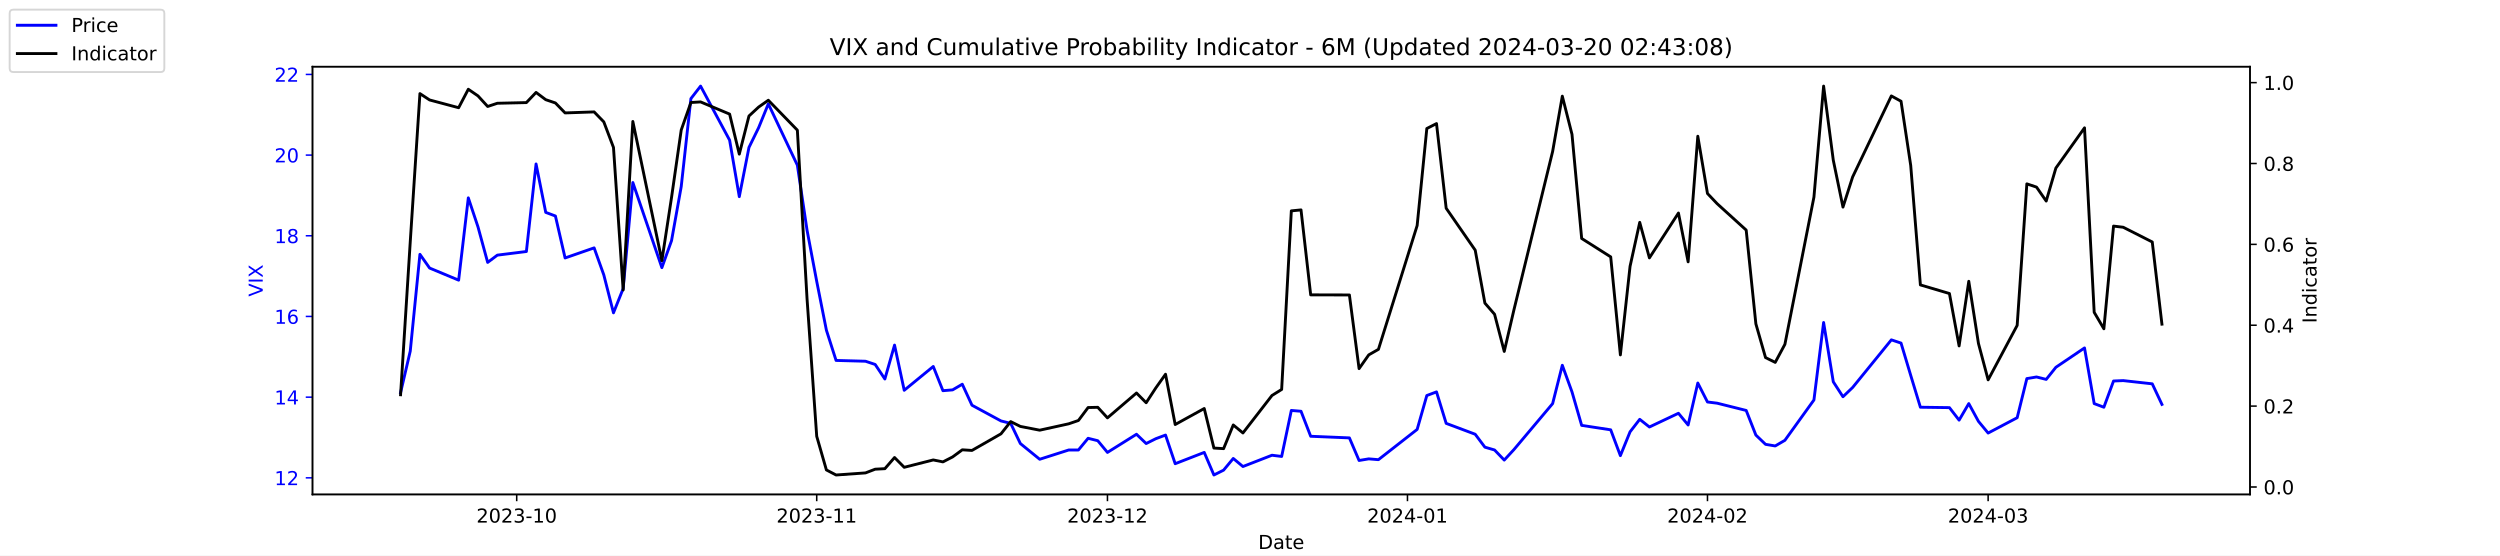
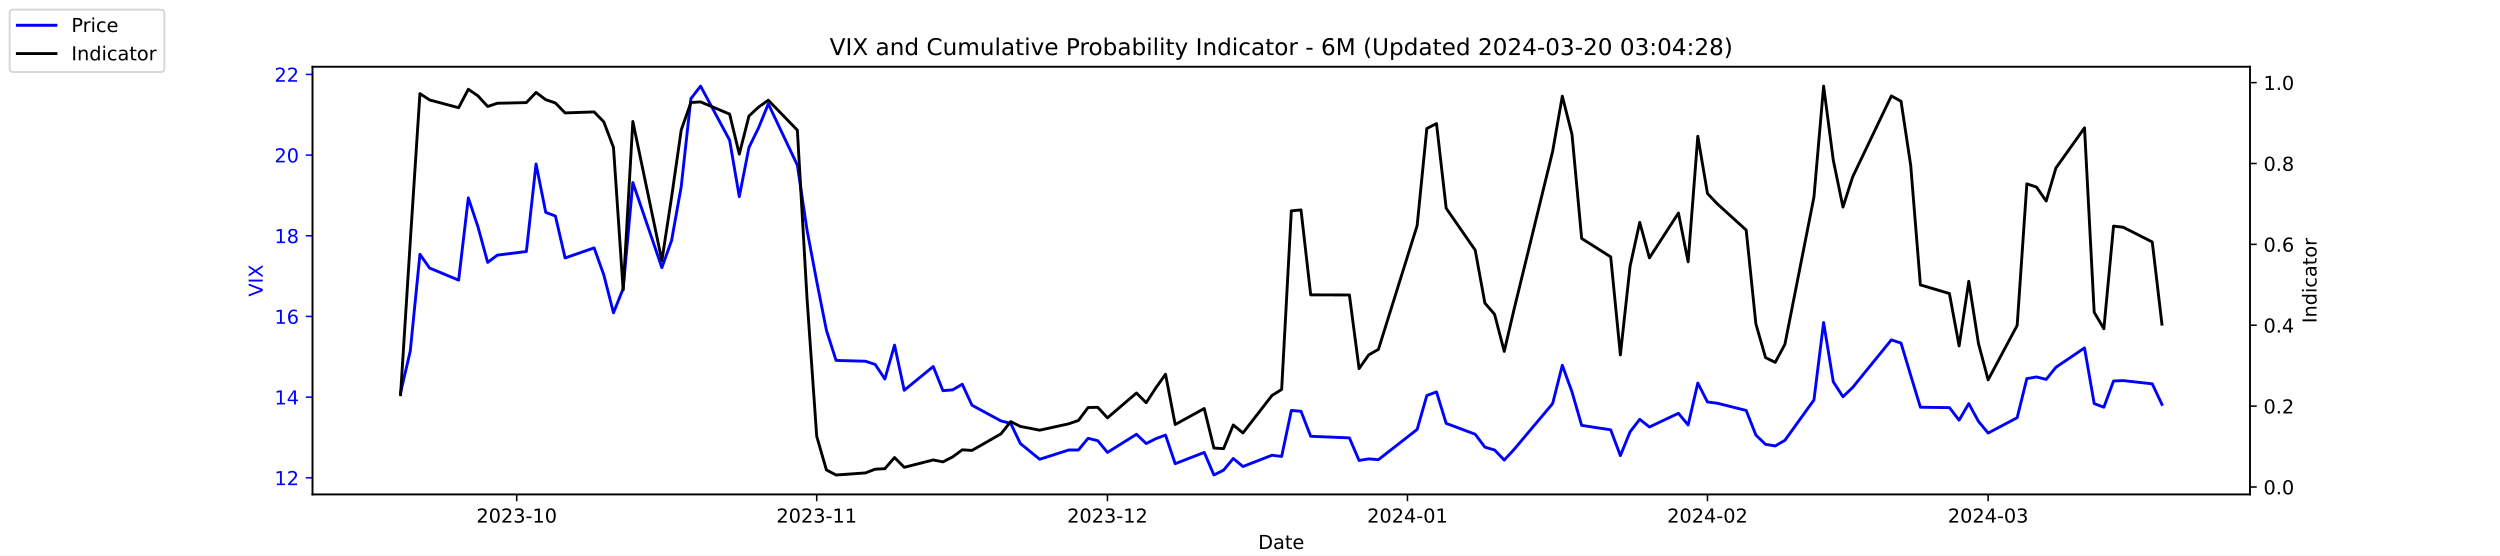
<svg xmlns="http://www.w3.org/2000/svg" xmlns:xlink="http://www.w3.org/1999/xlink" width="1296pt" height="288pt" viewBox="0 0 1296 288" version="1.1">
  <defs>
    <style type="text/css">*{stroke-linejoin: round; stroke-linecap: butt}</style>
  </defs>
  <g id="figure_1">
    <g id="patch_1">
      <path d="M 0 288  L 1296 288  L 1296 0  L 0 0  z " style="fill: #ffffff" />
    </g>
    <g id="axes_1">
      <g id="patch_2">
        <path d="M 162 256.32  L 1166.4 256.32  L 1166.4 34.56  L 162 34.56  z " style="fill: #ffffff" />
      </g>
      <g id="matplotlib.axis_1">
        <g id="xtick_1">
          <g id="line2d_1">
            <defs>
-               <path id="m3f3c9a86a4" d="M 0 0  L 0 3.5  " style="stroke: #000000; stroke-width: 0.8" />
+               <path id="ma39722da4a" d="M 0 0  L 0 3.5  " style="stroke: #000000; stroke-width: 0.8" />
            </defs>
            <g>
-               <use xlink:href="#m3f3c9a86a4" x="267.858" y="256.32" style="stroke: #000000; stroke-width: 0.8" />
+               <use xlink:href="#ma39722da4a" x="267.858" y="256.32" style="stroke: #000000; stroke-width: 0.8" />
            </g>
          </g>
          <g id="text_1">
            <g transform="translate(246.9669 270.9184) scale(0.1 -0.1)">
              <defs>
                <path id="DejaVuSans-32" d="M 1228 531  L 3431 531  L 3431 0  L 469 0  L 469 531  Q 828 903 1448 1529  Q 2069 2156 2228 2338  Q 2531 2678 2651 2914  Q 2772 3150 2772 3378  Q 2772 3750 2511 3984  Q 2250 4219 1831 4219  Q 1534 4219 1204 4116  Q 875 4013 500 3803  L 500 4441  Q 881 4594 1212 4672  Q 1544 4750 1819 4750  Q 2544 4750 2975 4387  Q 3406 4025 3406 3419  Q 3406 3131 3298 2873  Q 3191 2616 2906 2266  Q 2828 2175 2409 1742  Q 1991 1309 1228 531  z " transform="scale(0.015625)" />
                <path id="DejaVuSans-30" d="M 2034 4250  Q 1547 4250 1301 3770  Q 1056 3291 1056 2328  Q 1056 1369 1301 889  Q 1547 409 2034 409  Q 2525 409 2770 889  Q 3016 1369 3016 2328  Q 3016 3291 2770 3770  Q 2525 4250 2034 4250  z M 2034 4750  Q 2819 4750 3233 4129  Q 3647 3509 3647 2328  Q 3647 1150 3233 529  Q 2819 -91 2034 -91  Q 1250 -91 836 529  Q 422 1150 422 2328  Q 422 3509 836 4129  Q 1250 4750 2034 4750  z " transform="scale(0.015625)" />
                <path id="DejaVuSans-33" d="M 2597 2516  Q 3050 2419 3304 2112  Q 3559 1806 3559 1356  Q 3559 666 3084 287  Q 2609 -91 1734 -91  Q 1441 -91 1130 -33  Q 819 25 488 141  L 488 750  Q 750 597 1062 519  Q 1375 441 1716 441  Q 2309 441 2620 675  Q 2931 909 2931 1356  Q 2931 1769 2642 2001  Q 2353 2234 1838 2234  L 1294 2234  L 1294 2753  L 1863 2753  Q 2328 2753 2575 2939  Q 2822 3125 2822 3475  Q 2822 3834 2567 4026  Q 2313 4219 1838 4219  Q 1578 4219 1281 4162  Q 984 4106 628 3988  L 628 4550  Q 988 4650 1302 4700  Q 1616 4750 1894 4750  Q 2613 4750 3031 4423  Q 3450 4097 3450 3541  Q 3450 3153 3228 2886  Q 3006 2619 2597 2516  z " transform="scale(0.015625)" />
                <path id="DejaVuSans-2d" d="M 313 2009  L 1997 2009  L 1997 1497  L 313 1497  L 313 2009  z " transform="scale(0.015625)" />
                <path id="DejaVuSans-31" d="M 794 531  L 1825 531  L 1825 4091  L 703 3866  L 703 4441  L 1819 4666  L 2450 4666  L 2450 531  L 3481 531  L 3481 0  L 794 0  L 794 531  z " transform="scale(0.015625)" />
              </defs>
              <use xlink:href="#DejaVuSans-32" />
              <use xlink:href="#DejaVuSans-30" x="63.623" />
              <use xlink:href="#DejaVuSans-32" x="127.246" />
              <use xlink:href="#DejaVuSans-33" x="190.869" />
              <use xlink:href="#DejaVuSans-2d" x="254.492" />
              <use xlink:href="#DejaVuSans-31" x="290.576" />
              <use xlink:href="#DejaVuSans-30" x="354.199" />
            </g>
          </g>
        </g>
        <g id="xtick_2">
          <g id="line2d_2">
            <g>
-               <use xlink:href="#m3f3c9a86a4" x="423.385" y="256.32" style="stroke: #000000; stroke-width: 0.8" />
+               <use xlink:href="#ma39722da4a" x="423.385" y="256.32" style="stroke: #000000; stroke-width: 0.8" />
            </g>
          </g>
          <g id="text_2">
            <g transform="translate(402.4934 270.9184) scale(0.1 -0.1)">
              <use xlink:href="#DejaVuSans-32" />
              <use xlink:href="#DejaVuSans-30" x="63.623" />
              <use xlink:href="#DejaVuSans-32" x="127.246" />
              <use xlink:href="#DejaVuSans-33" x="190.869" />
              <use xlink:href="#DejaVuSans-2d" x="254.492" />
              <use xlink:href="#DejaVuSans-31" x="290.576" />
              <use xlink:href="#DejaVuSans-31" x="354.199" />
            </g>
          </g>
        </g>
        <g id="xtick_3">
          <g id="line2d_3">
            <g>
-               <use xlink:href="#m3f3c9a86a4" x="574.103" y="256.32" style="stroke: #000000; stroke-width: 0.8" />
+               <use xlink:href="#ma39722da4a" x="574.103" y="256.32" style="stroke: #000000; stroke-width: 0.8" />
            </g>
          </g>
          <g id="text_3">
            <g transform="translate(553.2119 270.9184) scale(0.1 -0.1)">
              <use xlink:href="#DejaVuSans-32" />
              <use xlink:href="#DejaVuSans-30" x="63.623" />
              <use xlink:href="#DejaVuSans-32" x="127.246" />
              <use xlink:href="#DejaVuSans-33" x="190.869" />
              <use xlink:href="#DejaVuSans-2d" x="254.492" />
              <use xlink:href="#DejaVuSans-31" x="290.576" />
              <use xlink:href="#DejaVuSans-32" x="354.199" />
            </g>
          </g>
        </g>
        <g id="xtick_4">
          <g id="line2d_4">
            <g>
-               <use xlink:href="#m3f3c9a86a4" x="729.63" y="256.32" style="stroke: #000000; stroke-width: 0.8" />
+               <use xlink:href="#ma39722da4a" x="729.63" y="256.32" style="stroke: #000000; stroke-width: 0.8" />
            </g>
          </g>
          <g id="text_4">
            <g transform="translate(708.7384 270.9184) scale(0.1 -0.1)">
              <defs>
                <path id="DejaVuSans-34" d="M 2419 4116  L 825 1625  L 2419 1625  L 2419 4116  z M 2253 4666  L 3047 4666  L 3047 1625  L 3713 1625  L 3713 1100  L 3047 1100  L 3047 0  L 2419 0  L 2419 1100  L 313 1100  L 313 1709  L 2253 4666  z " transform="scale(0.015625)" />
              </defs>
              <use xlink:href="#DejaVuSans-32" />
              <use xlink:href="#DejaVuSans-30" x="63.623" />
              <use xlink:href="#DejaVuSans-32" x="127.246" />
              <use xlink:href="#DejaVuSans-34" x="190.869" />
              <use xlink:href="#DejaVuSans-2d" x="254.492" />
              <use xlink:href="#DejaVuSans-30" x="290.576" />
              <use xlink:href="#DejaVuSans-31" x="354.199" />
            </g>
          </g>
        </g>
        <g id="xtick_5">
          <g id="line2d_5">
            <g>
-               <use xlink:href="#m3f3c9a86a4" x="885.156" y="256.32" style="stroke: #000000; stroke-width: 0.8" />
+               <use xlink:href="#ma39722da4a" x="885.156" y="256.32" style="stroke: #000000; stroke-width: 0.8" />
            </g>
          </g>
          <g id="text_5">
            <g transform="translate(864.2649 270.9184) scale(0.1 -0.1)">
              <use xlink:href="#DejaVuSans-32" />
              <use xlink:href="#DejaVuSans-30" x="63.623" />
              <use xlink:href="#DejaVuSans-32" x="127.246" />
              <use xlink:href="#DejaVuSans-34" x="190.869" />
              <use xlink:href="#DejaVuSans-2d" x="254.492" />
              <use xlink:href="#DejaVuSans-30" x="290.576" />
              <use xlink:href="#DejaVuSans-32" x="354.199" />
            </g>
          </g>
        </g>
        <g id="xtick_6">
          <g id="line2d_6">
            <g>
-               <use xlink:href="#m3f3c9a86a4" x="1030.649" y="256.32" style="stroke: #000000; stroke-width: 0.8" />
+               <use xlink:href="#ma39722da4a" x="1030.649" y="256.32" style="stroke: #000000; stroke-width: 0.8" />
            </g>
          </g>
          <g id="text_6">
            <g transform="translate(1009.757 270.9184) scale(0.1 -0.1)">
              <use xlink:href="#DejaVuSans-32" />
              <use xlink:href="#DejaVuSans-30" x="63.623" />
              <use xlink:href="#DejaVuSans-32" x="127.246" />
              <use xlink:href="#DejaVuSans-34" x="190.869" />
              <use xlink:href="#DejaVuSans-2d" x="254.492" />
              <use xlink:href="#DejaVuSans-30" x="290.576" />
              <use xlink:href="#DejaVuSans-33" x="354.199" />
            </g>
          </g>
        </g>
        <g id="text_7">
          <g transform="translate(652.2492 284.5966) scale(0.1 -0.1)">
            <defs>
              <path id="DejaVuSans-44" d="M 1259 4147  L 1259 519  L 2022 519  Q 2988 519 3436 956  Q 3884 1394 3884 2338  Q 3884 3275 3436 3711  Q 2988 4147 2022 4147  L 1259 4147  z M 628 4666  L 1925 4666  Q 3281 4666 3915 4102  Q 4550 3538 4550 2338  Q 4550 1131 3912 565  Q 3275 0 1925 0  L 628 0  L 628 4666  z " transform="scale(0.015625)" />
              <path id="DejaVuSans-61" d="M 2194 1759  Q 1497 1759 1228 1600  Q 959 1441 959 1056  Q 959 750 1161 570  Q 1363 391 1709 391  Q 2188 391 2477 730  Q 2766 1069 2766 1631  L 2766 1759  L 2194 1759  z M 3341 1997  L 3341 0  L 2766 0  L 2766 531  Q 2569 213 2275 61  Q 1981 -91 1556 -91  Q 1019 -91 701 211  Q 384 513 384 1019  Q 384 1609 779 1909  Q 1175 2209 1959 2209  L 2766 2209  L 2766 2266  Q 2766 2663 2505 2880  Q 2244 3097 1772 3097  Q 1472 3097 1187 3025  Q 903 2953 641 2809  L 641 3341  Q 956 3463 1253 3523  Q 1550 3584 1831 3584  Q 2591 3584 2966 3190  Q 3341 2797 3341 1997  z " transform="scale(0.015625)" />
              <path id="DejaVuSans-74" d="M 1172 4494  L 1172 3500  L 2356 3500  L 2356 3053  L 1172 3053  L 1172 1153  Q 1172 725 1289 603  Q 1406 481 1766 481  L 2356 481  L 2356 0  L 1766 0  Q 1100 0 847 248  Q 594 497 594 1153  L 594 3053  L 172 3053  L 172 3500  L 594 3500  L 594 4494  L 1172 4494  z " transform="scale(0.015625)" />
              <path id="DejaVuSans-65" d="M 3597 1894  L 3597 1613  L 953 1613  Q 991 1019 1311 708  Q 1631 397 2203 397  Q 2534 397 2845 478  Q 3156 559 3463 722  L 3463 178  Q 3153 47 2828 -22  Q 2503 -91 2169 -91  Q 1331 -91 842 396  Q 353 884 353 1716  Q 353 2575 817 3079  Q 1281 3584 2069 3584  Q 2775 3584 3186 3129  Q 3597 2675 3597 1894  z M 3022 2063  Q 3016 2534 2758 2815  Q 2500 3097 2075 3097  Q 1594 3097 1305 2825  Q 1016 2553 972 2059  L 3022 2063  z " transform="scale(0.015625)" />
            </defs>
            <use xlink:href="#DejaVuSans-44" />
            <use xlink:href="#DejaVuSans-61" x="77.002" />
            <use xlink:href="#DejaVuSans-74" x="138.281" />
            <use xlink:href="#DejaVuSans-65" x="177.49" />
          </g>
        </g>
      </g>
      <g id="matplotlib.axis_2">
        <g id="ytick_1">
          <g id="line2d_7">
            <defs>
-               <path id="m66c3297969" d="M 0 0  L -3.5 0  " style="stroke: #0000ff; stroke-width: 0.8" />
+               <path id="m3eb2aafd7c" d="M 0 0  L -3.5 0  " style="stroke: #0000ff; stroke-width: 0.8" />
            </defs>
            <g>
-               <use xlink:href="#m66c3297969" x="162" y="247.704" style="fill: #0000ff; stroke: #0000ff; stroke-width: 0.8" />
+               <use xlink:href="#m3eb2aafd7c" x="162" y="247.704" style="fill: #0000ff; stroke: #0000ff; stroke-width: 0.8" />
            </g>
          </g>
          <g id="text_8">
            <g style="fill: #0000ff" transform="translate(142.275 251.5031) scale(0.1 -0.1)">
              <use xlink:href="#DejaVuSans-31" />
              <use xlink:href="#DejaVuSans-32" x="63.623" />
            </g>
          </g>
        </g>
        <g id="ytick_2">
          <g id="line2d_8">
            <g>
-               <use xlink:href="#m66c3297969" x="162" y="205.878" style="fill: #0000ff; stroke: #0000ff; stroke-width: 0.8" />
+               <use xlink:href="#m3eb2aafd7c" x="162" y="205.878" style="fill: #0000ff; stroke: #0000ff; stroke-width: 0.8" />
            </g>
          </g>
          <g id="text_9">
            <g style="fill: #0000ff" transform="translate(142.275 209.6774) scale(0.1 -0.1)">
              <use xlink:href="#DejaVuSans-31" />
              <use xlink:href="#DejaVuSans-34" x="63.623" />
            </g>
          </g>
        </g>
        <g id="ytick_3">
          <g id="line2d_9">
            <g>
-               <use xlink:href="#m66c3297969" x="162" y="164.052" style="fill: #0000ff; stroke: #0000ff; stroke-width: 0.8" />
+               <use xlink:href="#m3eb2aafd7c" x="162" y="164.052" style="fill: #0000ff; stroke: #0000ff; stroke-width: 0.8" />
            </g>
          </g>
          <g id="text_10">
            <g style="fill: #0000ff" transform="translate(142.275 167.8517) scale(0.1 -0.1)">
              <defs>
                <path id="DejaVuSans-36" d="M 2113 2584  Q 1688 2584 1439 2293  Q 1191 2003 1191 1497  Q 1191 994 1439 701  Q 1688 409 2113 409  Q 2538 409 2786 701  Q 3034 994 3034 1497  Q 3034 2003 2786 2293  Q 2538 2584 2113 2584  z M 3366 4563  L 3366 3988  Q 3128 4100 2886 4159  Q 2644 4219 2406 4219  Q 1781 4219 1451 3797  Q 1122 3375 1075 2522  Q 1259 2794 1537 2939  Q 1816 3084 2150 3084  Q 2853 3084 3261 2657  Q 3669 2231 3669 1497  Q 3669 778 3244 343  Q 2819 -91 2113 -91  Q 1303 -91 875 529  Q 447 1150 447 2328  Q 447 3434 972 4092  Q 1497 4750 2381 4750  Q 2619 4750 2861 4703  Q 3103 4656 3366 4563  z " transform="scale(0.015625)" />
              </defs>
              <use xlink:href="#DejaVuSans-31" />
              <use xlink:href="#DejaVuSans-36" x="63.623" />
            </g>
          </g>
        </g>
        <g id="ytick_4">
          <g id="line2d_10">
            <g>
-               <use xlink:href="#m66c3297969" x="162" y="122.227" style="fill: #0000ff; stroke: #0000ff; stroke-width: 0.8" />
+               <use xlink:href="#m3eb2aafd7c" x="162" y="122.227" style="fill: #0000ff; stroke: #0000ff; stroke-width: 0.8" />
            </g>
          </g>
          <g id="text_11">
            <g style="fill: #0000ff" transform="translate(142.275 126.0259) scale(0.1 -0.1)">
              <defs>
                <path id="DejaVuSans-38" d="M 2034 2216  Q 1584 2216 1326 1975  Q 1069 1734 1069 1313  Q 1069 891 1326 650  Q 1584 409 2034 409  Q 2484 409 2743 651  Q 3003 894 3003 1313  Q 3003 1734 2745 1975  Q 2488 2216 2034 2216  z M 1403 2484  Q 997 2584 770 2862  Q 544 3141 544 3541  Q 544 4100 942 4425  Q 1341 4750 2034 4750  Q 2731 4750 3128 4425  Q 3525 4100 3525 3541  Q 3525 3141 3298 2862  Q 3072 2584 2669 2484  Q 3125 2378 3379 2068  Q 3634 1759 3634 1313  Q 3634 634 3220 271  Q 2806 -91 2034 -91  Q 1263 -91 848 271  Q 434 634 434 1313  Q 434 1759 690 2068  Q 947 2378 1403 2484  z M 1172 3481  Q 1172 3119 1398 2916  Q 1625 2713 2034 2713  Q 2441 2713 2670 2916  Q 2900 3119 2900 3481  Q 2900 3844 2670 4047  Q 2441 4250 2034 4250  Q 1625 4250 1398 4047  Q 1172 3844 1172 3481  z " transform="scale(0.015625)" />
              </defs>
              <use xlink:href="#DejaVuSans-31" />
              <use xlink:href="#DejaVuSans-38" x="63.623" />
            </g>
          </g>
        </g>
        <g id="ytick_5">
          <g id="line2d_11">
            <g>
-               <use xlink:href="#m66c3297969" x="162" y="80.401" style="fill: #0000ff; stroke: #0000ff; stroke-width: 0.8" />
+               <use xlink:href="#m3eb2aafd7c" x="162" y="80.401" style="fill: #0000ff; stroke: #0000ff; stroke-width: 0.8" />
            </g>
          </g>
          <g id="text_12">
            <g style="fill: #0000ff" transform="translate(142.275 84.2002) scale(0.1 -0.1)">
              <use xlink:href="#DejaVuSans-32" />
              <use xlink:href="#DejaVuSans-30" x="63.623" />
            </g>
          </g>
        </g>
        <g id="ytick_6">
          <g id="line2d_12">
            <g>
-               <use xlink:href="#m66c3297969" x="162" y="38.575" style="fill: #0000ff; stroke: #0000ff; stroke-width: 0.8" />
+               <use xlink:href="#m3eb2aafd7c" x="162" y="38.575" style="fill: #0000ff; stroke: #0000ff; stroke-width: 0.8" />
            </g>
          </g>
          <g id="text_13">
            <g style="fill: #0000ff" transform="translate(142.275 42.37447) scale(0.1 -0.1)">
              <use xlink:href="#DejaVuSans-32" />
              <use xlink:href="#DejaVuSans-32" x="63.623" />
            </g>
          </g>
        </g>
        <g id="text_14">
          <g style="fill: #0000ff" transform="translate(136.1953 153.7603) rotate(-90) scale(0.1 -0.1)">
            <defs>
              <path id="DejaVuSans-56" d="M 1831 0  L 50 4666  L 709 4666  L 2188 738  L 3669 4666  L 4325 4666  L 2547 0  L 1831 0  z " transform="scale(0.015625)" />
              <path id="DejaVuSans-49" d="M 628 4666  L 1259 4666  L 1259 0  L 628 0  L 628 4666  z " transform="scale(0.015625)" />
              <path id="DejaVuSans-58" d="M 403 4666  L 1081 4666  L 2241 2931  L 3406 4666  L 4084 4666  L 2584 2425  L 4184 0  L 3506 0  L 2194 1984  L 872 0  L 191 0  L 1856 2491  L 403 4666  z " transform="scale(0.015625)" />
            </defs>
            <use xlink:href="#DejaVuSans-56" />
            <use xlink:href="#DejaVuSans-49" x="68.408" />
            <use xlink:href="#DejaVuSans-58" x="97.9" />
          </g>
        </g>
      </g>
      <g id="line2d_13">
-         <path d="M 207.655 203.578  L 212.672 182.037  L 217.689 131.847  L 222.705 138.957  L 237.756 145.231  L 242.773 102.569  L 247.79 117.626  L 252.807 136.029  L 257.824 132.265  L 272.875 130.383  L 277.892 85.002  L 282.909 110.097  L 287.926 111.979  L 292.943 133.729  L 307.994 128.501  L 313.011 142.512  L 318.028 162.17  L 323.045 149.623  L 328.062 94.622  L 343.113 138.748  L 348.13 124.736  L 353.147 96.713  L 358.164 51.123  L 363.181 44.64  L 378.232 72.663  L 383.249 101.941  L 388.266 76.428  L 393.283 66.18  L 398.3 53.842  L 413.351 85.629  L 418.368 119.299  L 423.385 145.858  L 428.402 171.163  L 433.419 186.847  L 448.679 187.266  L 453.696 188.939  L 458.713 196.467  L 463.73 178.901  L 468.747 202.323  L 483.798 189.984  L 488.815 202.532  L 493.832 202.114  L 498.849 199.186  L 503.866 210.061  L 518.917 218.217  L 523.934 219.472  L 528.951 229.928  L 538.984 238.084  L 554.035 233.274  L 559.052 233.274  L 564.069 227.209  L 569.086 228.464  L 574.103 234.529  L 589.154 225.118  L 594.171 229.928  L 599.188 227.418  L 604.205 225.536  L 609.222 240.384  L 624.273 234.529  L 629.29 246.24  L 634.307 243.73  L 639.324 237.666  L 644.341 241.848  L 659.392 235.993  L 664.409 236.62  L 669.426 212.779  L 674.443 213.198  L 679.46 226.164  L 699.528 227  L 704.545 238.711  L 709.562 237.875  L 714.579 238.293  L 734.647 222.608  L 739.664 205.042  L 744.681 203.159  L 749.698 219.472  L 764.749 225.118  L 769.766 231.81  L 774.783 233.274  L 779.8 238.502  L 784.817 233.065  L 804.885 209.224  L 809.902 189.357  L 814.919 203.159  L 819.936 220.517  L 834.986 222.818  L 840.003 236.202  L 845.02 223.863  L 850.037 217.38  L 855.054 221.354  L 870.105 214.243  L 875.122 220.308  L 880.139 198.559  L 885.156 208.388  L 890.173 209.015  L 905.224 212.779  L 910.241 225.536  L 915.258 230.346  L 920.275 231.183  L 925.292 228.255  L 940.343 207.342  L 945.36 167.189  L 950.377 197.931  L 955.394 205.669  L 960.411 200.859  L 980.479 176.182  L 985.496 177.855  L 990.513 194.585  L 995.53 211.106  L 1010.581 211.316  L 1015.598 217.798  L 1020.615 209.224  L 1025.632 218.426  L 1030.649 224.491  L 1045.7 216.544  L 1050.717 196.258  L 1055.734 195.422  L 1060.751 196.677  L 1065.768 190.403  L 1080.61 180.364  L 1085.627 209.224  L 1090.644 211.106  L 1095.661 197.513  L 1100.678 197.304  L 1115.728 198.977  L 1120.745 209.642  " clip-path="url(#p465cee7c4b)" style="fill: none; stroke: #0000ff; stroke-width: 1.5; stroke-linecap: square" />
+         <path d="M 207.655 203.578  L 212.672 182.037  L 217.689 131.847  L 222.705 138.957  L 237.756 145.231  L 242.773 102.569  L 247.79 117.626  L 252.807 136.029  L 257.824 132.265  L 272.875 130.383  L 277.892 85.002  L 282.909 110.097  L 287.926 111.979  L 292.943 133.729  L 307.994 128.501  L 313.011 142.512  L 318.028 162.17  L 323.045 149.623  L 328.062 94.622  L 343.113 138.748  L 348.13 124.736  L 353.147 96.713  L 358.164 51.123  L 363.181 44.64  L 378.232 72.663  L 383.249 101.941  L 388.266 76.428  L 393.283 66.18  L 398.3 53.842  L 413.351 85.629  L 418.368 119.299  L 423.385 145.858  L 428.402 171.163  L 433.419 186.847  L 448.679 187.266  L 453.696 188.939  L 458.713 196.467  L 463.73 178.901  L 468.747 202.323  L 483.798 189.984  L 488.815 202.532  L 493.832 202.114  L 498.849 199.186  L 503.866 210.061  L 518.917 218.217  L 523.934 219.472  L 528.951 229.928  L 538.984 238.084  L 554.035 233.274  L 559.052 233.274  L 564.069 227.209  L 569.086 228.464  L 574.103 234.529  L 589.154 225.118  L 594.171 229.928  L 599.188 227.418  L 604.205 225.536  L 609.222 240.384  L 624.273 234.529  L 629.29 246.24  L 634.307 243.73  L 639.324 237.666  L 644.341 241.848  L 659.392 235.993  L 664.409 236.62  L 669.426 212.779  L 674.443 213.198  L 679.46 226.164  L 699.528 227  L 704.545 238.711  L 709.562 237.875  L 714.579 238.293  L 734.647 222.608  L 739.664 205.042  L 744.681 203.159  L 749.698 219.472  L 764.749 225.118  L 769.766 231.81  L 774.783 233.274  L 779.8 238.502  L 784.817 233.065  L 804.885 209.224  L 809.902 189.357  L 814.919 203.159  L 819.936 220.517  L 834.986 222.818  L 840.003 236.202  L 845.02 223.863  L 850.037 217.38  L 855.054 221.354  L 870.105 214.243  L 875.122 220.308  L 880.139 198.559  L 885.156 208.388  L 890.173 209.015  L 905.224 212.779  L 910.241 225.536  L 915.258 230.346  L 920.275 231.183  L 925.292 228.255  L 940.343 207.342  L 945.36 167.189  L 950.377 197.931  L 955.394 205.669  L 960.411 200.859  L 980.479 176.182  L 985.496 177.855  L 990.513 194.585  L 995.53 211.106  L 1010.581 211.316  L 1015.598 217.798  L 1020.615 209.224  L 1025.632 218.426  L 1030.649 224.491  L 1045.7 216.544  L 1050.717 196.258  L 1055.734 195.422  L 1060.751 196.677  L 1065.768 190.403  L 1080.61 180.364  L 1085.627 209.224  L 1090.644 211.106  L 1095.661 197.513  L 1100.678 197.304  L 1115.728 198.977  L 1120.745 209.642  " clip-path="url(#p44381696ae)" style="fill: none; stroke: #0000ff; stroke-width: 1.5; stroke-linecap: square" />
      </g>
      <g id="patch_3">
        <path d="M 162 256.32  L 162 34.56  " style="fill: none; stroke: #000000; stroke-width: 0.8; stroke-linejoin: miter; stroke-linecap: square" />
      </g>
      <g id="patch_4">
        <path d="M 1166.4 256.32  L 1166.4 34.56  " style="fill: none; stroke: #000000; stroke-width: 0.8; stroke-linejoin: miter; stroke-linecap: square" />
      </g>
      <g id="patch_5">
        <path d="M 162 256.32  L 1166.4 256.32  " style="fill: none; stroke: #000000; stroke-width: 0.8; stroke-linejoin: miter; stroke-linecap: square" />
      </g>
      <g id="patch_6">
        <path d="M 162 34.56  L 1166.4 34.56  " style="fill: none; stroke: #000000; stroke-width: 0.8; stroke-linejoin: miter; stroke-linecap: square" />
      </g>
    </g>
    <g id="axes_2">
      <g id="matplotlib.axis_3">
        <g id="ytick_7">
          <g id="line2d_14">
            <defs>
-               <path id="m4fec9e9179" d="M 0 0  L 3.5 0  " style="stroke: #000000; stroke-width: 0.8" />
+               <path id="m7511878d8c" d="M 0 0  L 3.5 0  " style="stroke: #000000; stroke-width: 0.8" />
            </defs>
            <g>
-               <use xlink:href="#m4fec9e9179" x="1166.4" y="252.461" style="stroke: #000000; stroke-width: 0.8" />
+               <use xlink:href="#m7511878d8c" x="1166.4" y="252.461" style="stroke: #000000; stroke-width: 0.8" />
            </g>
          </g>
          <g id="text_15">
            <g transform="translate(1173.4 256.2606) scale(0.1 -0.1)">
              <defs>
                <path id="DejaVuSans-2e" d="M 684 794  L 1344 794  L 1344 0  L 684 0  L 684 794  z " transform="scale(0.015625)" />
              </defs>
              <use xlink:href="#DejaVuSans-30" />
              <use xlink:href="#DejaVuSans-2e" x="63.623" />
              <use xlink:href="#DejaVuSans-30" x="95.41" />
            </g>
          </g>
        </g>
        <g id="ytick_8">
          <g id="line2d_15">
            <g>
-               <use xlink:href="#m4fec9e9179" x="1166.4" y="210.535" style="stroke: #000000; stroke-width: 0.8" />
+               <use xlink:href="#m7511878d8c" x="1166.4" y="210.535" style="stroke: #000000; stroke-width: 0.8" />
            </g>
          </g>
          <g id="text_16">
            <g transform="translate(1173.4 214.3337) scale(0.1 -0.1)">
              <use xlink:href="#DejaVuSans-30" />
              <use xlink:href="#DejaVuSans-2e" x="63.623" />
              <use xlink:href="#DejaVuSans-32" x="95.41" />
            </g>
          </g>
        </g>
        <g id="ytick_9">
          <g id="line2d_16">
            <g>
-               <use xlink:href="#m4fec9e9179" x="1166.4" y="168.608" style="stroke: #000000; stroke-width: 0.8" />
+               <use xlink:href="#m7511878d8c" x="1166.4" y="168.608" style="stroke: #000000; stroke-width: 0.8" />
            </g>
          </g>
          <g id="text_17">
            <g transform="translate(1173.4 172.4068) scale(0.1 -0.1)">
              <use xlink:href="#DejaVuSans-30" />
              <use xlink:href="#DejaVuSans-2e" x="63.623" />
              <use xlink:href="#DejaVuSans-34" x="95.41" />
            </g>
          </g>
        </g>
        <g id="ytick_10">
          <g id="line2d_17">
            <g>
-               <use xlink:href="#m4fec9e9179" x="1166.4" y="126.681" style="stroke: #000000; stroke-width: 0.8" />
+               <use xlink:href="#m7511878d8c" x="1166.4" y="126.681" style="stroke: #000000; stroke-width: 0.8" />
            </g>
          </g>
          <g id="text_18">
            <g transform="translate(1173.4 130.4799) scale(0.1 -0.1)">
              <use xlink:href="#DejaVuSans-30" />
              <use xlink:href="#DejaVuSans-2e" x="63.623" />
              <use xlink:href="#DejaVuSans-36" x="95.41" />
            </g>
          </g>
        </g>
        <g id="ytick_11">
          <g id="line2d_18">
            <g>
-               <use xlink:href="#m4fec9e9179" x="1166.4" y="84.754" style="stroke: #000000; stroke-width: 0.8" />
+               <use xlink:href="#m7511878d8c" x="1166.4" y="84.754" style="stroke: #000000; stroke-width: 0.8" />
            </g>
          </g>
          <g id="text_19">
            <g transform="translate(1173.4 88.55298) scale(0.1 -0.1)">
              <use xlink:href="#DejaVuSans-30" />
              <use xlink:href="#DejaVuSans-2e" x="63.623" />
              <use xlink:href="#DejaVuSans-38" x="95.41" />
            </g>
          </g>
        </g>
        <g id="ytick_12">
          <g id="line2d_19">
            <g>
-               <use xlink:href="#m4fec9e9179" x="1166.4" y="42.827" style="stroke: #000000; stroke-width: 0.8" />
+               <use xlink:href="#m7511878d8c" x="1166.4" y="42.827" style="stroke: #000000; stroke-width: 0.8" />
            </g>
          </g>
          <g id="text_20">
            <g transform="translate(1173.4 46.62607) scale(0.1 -0.1)">
              <use xlink:href="#DejaVuSans-31" />
              <use xlink:href="#DejaVuSans-2e" x="63.623" />
              <use xlink:href="#DejaVuSans-30" x="95.41" />
            </g>
          </g>
        </g>
        <g id="text_21">
          <g transform="translate(1200.902 167.5353) rotate(-90) scale(0.1 -0.1)">
            <defs>
              <path id="DejaVuSans-6e" d="M 3513 2113  L 3513 0  L 2938 0  L 2938 2094  Q 2938 2591 2744 2837  Q 2550 3084 2163 3084  Q 1697 3084 1428 2787  Q 1159 2491 1159 1978  L 1159 0  L 581 0  L 581 3500  L 1159 3500  L 1159 2956  Q 1366 3272 1645 3428  Q 1925 3584 2291 3584  Q 2894 3584 3203 3211  Q 3513 2838 3513 2113  z " transform="scale(0.015625)" />
              <path id="DejaVuSans-64" d="M 2906 2969  L 2906 4863  L 3481 4863  L 3481 0  L 2906 0  L 2906 525  Q 2725 213 2448 61  Q 2172 -91 1784 -91  Q 1150 -91 751 415  Q 353 922 353 1747  Q 353 2572 751 3078  Q 1150 3584 1784 3584  Q 2172 3584 2448 3432  Q 2725 3281 2906 2969  z M 947 1747  Q 947 1113 1208 752  Q 1469 391 1925 391  Q 2381 391 2643 752  Q 2906 1113 2906 1747  Q 2906 2381 2643 2742  Q 2381 3103 1925 3103  Q 1469 3103 1208 2742  Q 947 2381 947 1747  z " transform="scale(0.015625)" />
              <path id="DejaVuSans-69" d="M 603 3500  L 1178 3500  L 1178 0  L 603 0  L 603 3500  z M 603 4863  L 1178 4863  L 1178 4134  L 603 4134  L 603 4863  z " transform="scale(0.015625)" />
              <path id="DejaVuSans-63" d="M 3122 3366  L 3122 2828  Q 2878 2963 2633 3030  Q 2388 3097 2138 3097  Q 1578 3097 1268 2742  Q 959 2388 959 1747  Q 959 1106 1268 751  Q 1578 397 2138 397  Q 2388 397 2633 464  Q 2878 531 3122 666  L 3122 134  Q 2881 22 2623 -34  Q 2366 -91 2075 -91  Q 1284 -91 818 406  Q 353 903 353 1747  Q 353 2603 823 3093  Q 1294 3584 2113 3584  Q 2378 3584 2631 3529  Q 2884 3475 3122 3366  z " transform="scale(0.015625)" />
              <path id="DejaVuSans-6f" d="M 1959 3097  Q 1497 3097 1228 2736  Q 959 2375 959 1747  Q 959 1119 1226 758  Q 1494 397 1959 397  Q 2419 397 2687 759  Q 2956 1122 2956 1747  Q 2956 2369 2687 2733  Q 2419 3097 1959 3097  z M 1959 3584  Q 2709 3584 3137 3096  Q 3566 2609 3566 1747  Q 3566 888 3137 398  Q 2709 -91 1959 -91  Q 1206 -91 779 398  Q 353 888 353 1747  Q 353 2609 779 3096  Q 1206 3584 1959 3584  z " transform="scale(0.015625)" />
              <path id="DejaVuSans-72" d="M 2631 2963  Q 2534 3019 2420 3045  Q 2306 3072 2169 3072  Q 1681 3072 1420 2755  Q 1159 2438 1159 1844  L 1159 0  L 581 0  L 581 3500  L 1159 3500  L 1159 2956  Q 1341 3275 1631 3429  Q 1922 3584 2338 3584  Q 2397 3584 2469 3576  Q 2541 3569 2628 3553  L 2631 2963  z " transform="scale(0.015625)" />
            </defs>
            <use xlink:href="#DejaVuSans-49" />
            <use xlink:href="#DejaVuSans-6e" x="29.492" />
            <use xlink:href="#DejaVuSans-64" x="92.871" />
            <use xlink:href="#DejaVuSans-69" x="156.348" />
            <use xlink:href="#DejaVuSans-63" x="184.131" />
            <use xlink:href="#DejaVuSans-61" x="239.111" />
            <use xlink:href="#DejaVuSans-74" x="300.391" />
            <use xlink:href="#DejaVuSans-6f" x="339.6" />
            <use xlink:href="#DejaVuSans-72" x="400.781" />
          </g>
        </g>
      </g>
      <g id="line2d_20">
-         <path d="M 207.655 204.637  L 212.672 125.36  L 217.689 48.523  L 222.705 51.818  L 237.756 55.84  L 242.773 46.27  L 247.79 49.714  L 252.807 55.196  L 257.824 53.533  L 272.875 53.183  L 277.892 47.919  L 282.909 51.676  L 287.926 53.378  L 292.943 58.536  L 307.994 58.014  L 313.011 63.187  L 318.028 76.444  L 323.045 150.306  L 328.062 62.975  L 343.113 135.12  L 348.13 102.306  L 353.147 67.397  L 358.164 53.146  L 363.181 52.833  L 378.232 59.145  L 383.249 79.898  L 388.266 60.134  L 393.283 55.494  L 398.3 51.97  L 413.351 67.473  L 418.368 154.832  L 423.385 226.181  L 428.402 243.614  L 433.419 246.24  L 448.679 245.155  L 453.696 243.23  L 458.713 242.964  L 463.73 237.183  L 468.747 242.25  L 483.798 238.435  L 488.815 239.446  L 493.832 236.871  L 498.849 233.181  L 503.866 233.507  L 518.917 224.892  L 523.934 218.558  L 528.951 221.057  L 538.984 223.009  L 554.035 219.7  L 559.052 217.982  L 564.069 211.268  L 569.086 211.153  L 574.103 216.619  L 589.154 203.731  L 594.171 208.779  L 599.188 201.073  L 604.205 194.005  L 609.222 220.075  L 624.273 211.773  L 629.29 232.27  L 634.307 232.576  L 639.324 220.306  L 644.341 224.445  L 659.392 205.016  L 664.409 201.89  L 669.426 109.314  L 674.443 108.817  L 679.46 152.854  L 699.528 152.91  L 704.545 191.088  L 709.562 183.971  L 714.579 181.099  L 734.647 116.924  L 739.664 66.625  L 744.681 64.069  L 749.698 107.95  L 764.749 129.692  L 769.766 157.129  L 774.783 162.918  L 779.8 182.173  L 784.817 160.638  L 804.885 78.509  L 809.902 49.855  L 814.919 69.641  L 819.936 123.62  L 834.986 133.166  L 840.003 183.971  L 845.02 138.075  L 850.037 115.269  L 855.054 133.687  L 870.105 110.438  L 875.122 135.725  L 880.139 70.632  L 885.156 100.32  L 890.173 105.601  L 905.224 119.275  L 910.241 167.88  L 915.258 185.376  L 920.275 187.855  L 925.292 178.494  L 940.343 102.174  L 945.36 44.64  L 950.377 83.051  L 955.394 107.357  L 960.411 91.715  L 980.479 49.731  L 985.496 52.489  L 990.513 85.756  L 995.53 147.7  L 1010.581 152.158  L 1015.598 179.324  L 1020.615 145.833  L 1025.632 178.052  L 1030.649 196.907  L 1045.7 168.687  L 1050.717 95.313  L 1055.734 96.993  L 1060.751 104.224  L 1065.768 87.118  L 1080.61 66.278  L 1085.627 161.903  L 1090.644 170.437  L 1095.661 117.21  L 1100.678 117.809  L 1115.728 125.441  L 1120.745 168.039  " clip-path="url(#p465cee7c4b)" style="fill: none; stroke: #000000; stroke-width: 1.5; stroke-linecap: square" />
+         <path d="M 207.655 204.637  L 212.672 125.36  L 217.689 48.523  L 222.705 51.818  L 237.756 55.84  L 242.773 46.27  L 247.79 49.714  L 252.807 55.196  L 257.824 53.533  L 272.875 53.183  L 277.892 47.919  L 282.909 51.676  L 287.926 53.378  L 292.943 58.536  L 307.994 58.014  L 313.011 63.187  L 318.028 76.444  L 323.045 150.306  L 328.062 62.975  L 343.113 135.12  L 348.13 102.306  L 353.147 67.397  L 358.164 53.146  L 363.181 52.833  L 378.232 59.145  L 383.249 79.898  L 388.266 60.134  L 393.283 55.494  L 398.3 51.97  L 413.351 67.473  L 418.368 154.832  L 423.385 226.181  L 428.402 243.614  L 433.419 246.24  L 448.679 245.155  L 453.696 243.23  L 458.713 242.964  L 463.73 237.183  L 468.747 242.25  L 483.798 238.435  L 488.815 239.446  L 493.832 236.871  L 498.849 233.181  L 503.866 233.507  L 518.917 224.892  L 523.934 218.558  L 528.951 221.057  L 538.984 223.009  L 554.035 219.7  L 559.052 217.982  L 564.069 211.268  L 569.086 211.153  L 574.103 216.619  L 589.154 203.731  L 594.171 208.779  L 599.188 201.073  L 604.205 194.005  L 609.222 220.075  L 624.273 211.773  L 629.29 232.27  L 634.307 232.576  L 639.324 220.306  L 644.341 224.445  L 659.392 205.016  L 664.409 201.89  L 669.426 109.314  L 674.443 108.817  L 679.46 152.854  L 699.528 152.91  L 704.545 191.088  L 709.562 183.971  L 714.579 181.099  L 734.647 116.924  L 739.664 66.625  L 744.681 64.069  L 749.698 107.95  L 764.749 129.692  L 769.766 157.129  L 774.783 162.918  L 779.8 182.173  L 784.817 160.638  L 804.885 78.509  L 809.902 49.855  L 814.919 69.641  L 819.936 123.62  L 834.986 133.166  L 840.003 183.971  L 845.02 138.075  L 850.037 115.269  L 855.054 133.687  L 870.105 110.438  L 875.122 135.725  L 880.139 70.632  L 885.156 100.32  L 890.173 105.601  L 905.224 119.275  L 910.241 167.88  L 915.258 185.376  L 920.275 187.855  L 925.292 178.494  L 940.343 102.174  L 945.36 44.64  L 950.377 83.051  L 955.394 107.357  L 960.411 91.715  L 980.479 49.731  L 985.496 52.489  L 990.513 85.756  L 995.53 147.7  L 1010.581 152.158  L 1015.598 179.324  L 1020.615 145.833  L 1025.632 178.052  L 1030.649 196.907  L 1045.7 168.687  L 1050.717 95.313  L 1055.734 96.993  L 1060.751 104.224  L 1065.768 87.118  L 1080.61 66.278  L 1085.627 161.903  L 1090.644 170.437  L 1095.661 117.21  L 1100.678 117.809  L 1115.728 125.441  L 1120.745 168.039  " clip-path="url(#p44381696ae)" style="fill: none; stroke: #000000; stroke-width: 1.5; stroke-linecap: square" />
      </g>
      <g id="patch_7">
        <path d="M 162 256.32  L 162 34.56  " style="fill: none; stroke: #000000; stroke-width: 0.8; stroke-linejoin: miter; stroke-linecap: square" />
      </g>
      <g id="patch_8">
        <path d="M 1166.4 256.32  L 1166.4 34.56  " style="fill: none; stroke: #000000; stroke-width: 0.8; stroke-linejoin: miter; stroke-linecap: square" />
      </g>
      <g id="patch_9">
        <path d="M 162 256.32  L 1166.4 256.32  " style="fill: none; stroke: #000000; stroke-width: 0.8; stroke-linejoin: miter; stroke-linecap: square" />
      </g>
      <g id="patch_10">
        <path d="M 162 34.56  L 1166.4 34.56  " style="fill: none; stroke: #000000; stroke-width: 0.8; stroke-linejoin: miter; stroke-linecap: square" />
      </g>
      <g id="text_22">
        <g transform="translate(430.0941 28.56) scale(0.12 -0.12)">
          <defs>
            <path id="DejaVuSans-20" transform="scale(0.015625)" />
            <path id="DejaVuSans-43" d="M 4122 4306  L 4122 3641  Q 3803 3938 3442 4084  Q 3081 4231 2675 4231  Q 1875 4231 1450 3742  Q 1025 3253 1025 2328  Q 1025 1406 1450 917  Q 1875 428 2675 428  Q 3081 428 3442 575  Q 3803 722 4122 1019  L 4122 359  Q 3791 134 3420 21  Q 3050 -91 2638 -91  Q 1578 -91 968 557  Q 359 1206 359 2328  Q 359 3453 968 4101  Q 1578 4750 2638 4750  Q 3056 4750 3426 4639  Q 3797 4528 4122 4306  z " transform="scale(0.015625)" />
            <path id="DejaVuSans-75" d="M 544 1381  L 544 3500  L 1119 3500  L 1119 1403  Q 1119 906 1312 657  Q 1506 409 1894 409  Q 2359 409 2629 706  Q 2900 1003 2900 1516  L 2900 3500  L 3475 3500  L 3475 0  L 2900 0  L 2900 538  Q 2691 219 2414 64  Q 2138 -91 1772 -91  Q 1169 -91 856 284  Q 544 659 544 1381  z M 1991 3584  L 1991 3584  z " transform="scale(0.015625)" />
            <path id="DejaVuSans-6d" d="M 3328 2828  Q 3544 3216 3844 3400  Q 4144 3584 4550 3584  Q 5097 3584 5394 3201  Q 5691 2819 5691 2113  L 5691 0  L 5113 0  L 5113 2094  Q 5113 2597 4934 2840  Q 4756 3084 4391 3084  Q 3944 3084 3684 2787  Q 3425 2491 3425 1978  L 3425 0  L 2847 0  L 2847 2094  Q 2847 2600 2669 2842  Q 2491 3084 2119 3084  Q 1678 3084 1418 2786  Q 1159 2488 1159 1978  L 1159 0  L 581 0  L 581 3500  L 1159 3500  L 1159 2956  Q 1356 3278 1631 3431  Q 1906 3584 2284 3584  Q 2666 3584 2933 3390  Q 3200 3197 3328 2828  z " transform="scale(0.015625)" />
            <path id="DejaVuSans-6c" d="M 603 4863  L 1178 4863  L 1178 0  L 603 0  L 603 4863  z " transform="scale(0.015625)" />
            <path id="DejaVuSans-76" d="M 191 3500  L 800 3500  L 1894 563  L 2988 3500  L 3597 3500  L 2284 0  L 1503 0  L 191 3500  z " transform="scale(0.015625)" />
            <path id="DejaVuSans-50" d="M 1259 4147  L 1259 2394  L 2053 2394  Q 2494 2394 2734 2622  Q 2975 2850 2975 3272  Q 2975 3691 2734 3919  Q 2494 4147 2053 4147  L 1259 4147  z M 628 4666  L 2053 4666  Q 2838 4666 3239 4311  Q 3641 3956 3641 3272  Q 3641 2581 3239 2228  Q 2838 1875 2053 1875  L 1259 1875  L 1259 0  L 628 0  L 628 4666  z " transform="scale(0.015625)" />
            <path id="DejaVuSans-62" d="M 3116 1747  Q 3116 2381 2855 2742  Q 2594 3103 2138 3103  Q 1681 3103 1420 2742  Q 1159 2381 1159 1747  Q 1159 1113 1420 752  Q 1681 391 2138 391  Q 2594 391 2855 752  Q 3116 1113 3116 1747  z M 1159 2969  Q 1341 3281 1617 3432  Q 1894 3584 2278 3584  Q 2916 3584 3314 3078  Q 3713 2572 3713 1747  Q 3713 922 3314 415  Q 2916 -91 2278 -91  Q 1894 -91 1617 61  Q 1341 213 1159 525  L 1159 0  L 581 0  L 581 4863  L 1159 4863  L 1159 2969  z " transform="scale(0.015625)" />
            <path id="DejaVuSans-79" d="M 2059 -325  Q 1816 -950 1584 -1140  Q 1353 -1331 966 -1331  L 506 -1331  L 506 -850  L 844 -850  Q 1081 -850 1212 -737  Q 1344 -625 1503 -206  L 1606 56  L 191 3500  L 800 3500  L 1894 763  L 2988 3500  L 3597 3500  L 2059 -325  z " transform="scale(0.015625)" />
            <path id="DejaVuSans-4d" d="M 628 4666  L 1569 4666  L 2759 1491  L 3956 4666  L 4897 4666  L 4897 0  L 4281 0  L 4281 4097  L 3078 897  L 2444 897  L 1241 4097  L 1241 0  L 628 0  L 628 4666  z " transform="scale(0.015625)" />
            <path id="DejaVuSans-28" d="M 1984 4856  Q 1566 4138 1362 3434  Q 1159 2731 1159 2009  Q 1159 1288 1364 580  Q 1569 -128 1984 -844  L 1484 -844  Q 1016 -109 783 600  Q 550 1309 550 2009  Q 550 2706 781 3412  Q 1013 4119 1484 4856  L 1984 4856  z " transform="scale(0.015625)" />
            <path id="DejaVuSans-55" d="M 556 4666  L 1191 4666  L 1191 1831  Q 1191 1081 1462 751  Q 1734 422 2344 422  Q 2950 422 3222 751  Q 3494 1081 3494 1831  L 3494 4666  L 4128 4666  L 4128 1753  Q 4128 841 3676 375  Q 3225 -91 2344 -91  Q 1459 -91 1007 375  Q 556 841 556 1753  L 556 4666  z " transform="scale(0.015625)" />
            <path id="DejaVuSans-70" d="M 1159 525  L 1159 -1331  L 581 -1331  L 581 3500  L 1159 3500  L 1159 2969  Q 1341 3281 1617 3432  Q 1894 3584 2278 3584  Q 2916 3584 3314 3078  Q 3713 2572 3713 1747  Q 3713 922 3314 415  Q 2916 -91 2278 -91  Q 1894 -91 1617 61  Q 1341 213 1159 525  z M 3116 1747  Q 3116 2381 2855 2742  Q 2594 3103 2138 3103  Q 1681 3103 1420 2742  Q 1159 2381 1159 1747  Q 1159 1113 1420 752  Q 1681 391 2138 391  Q 2594 391 2855 752  Q 3116 1113 3116 1747  z " transform="scale(0.015625)" />
            <path id="DejaVuSans-3a" d="M 750 794  L 1409 794  L 1409 0  L 750 0  L 750 794  z M 750 3309  L 1409 3309  L 1409 2516  L 750 2516  L 750 3309  z " transform="scale(0.015625)" />
            <path id="DejaVuSans-29" d="M 513 4856  L 1013 4856  Q 1481 4119 1714 3412  Q 1947 2706 1947 2009  Q 1947 1309 1714 600  Q 1481 -109 1013 -844  L 513 -844  Q 928 -128 1133 580  Q 1338 1288 1338 2009  Q 1338 2731 1133 3434  Q 928 4138 513 4856  z " transform="scale(0.015625)" />
          </defs>
          <use xlink:href="#DejaVuSans-56" />
          <use xlink:href="#DejaVuSans-49" x="68.408" />
          <use xlink:href="#DejaVuSans-58" x="97.9" />
          <use xlink:href="#DejaVuSans-20" x="166.406" />
          <use xlink:href="#DejaVuSans-61" x="198.193" />
          <use xlink:href="#DejaVuSans-6e" x="259.473" />
          <use xlink:href="#DejaVuSans-64" x="322.852" />
          <use xlink:href="#DejaVuSans-20" x="386.328" />
          <use xlink:href="#DejaVuSans-43" x="418.115" />
          <use xlink:href="#DejaVuSans-75" x="487.939" />
          <use xlink:href="#DejaVuSans-6d" x="551.318" />
          <use xlink:href="#DejaVuSans-75" x="648.73" />
          <use xlink:href="#DejaVuSans-6c" x="712.109" />
          <use xlink:href="#DejaVuSans-61" x="739.893" />
          <use xlink:href="#DejaVuSans-74" x="801.172" />
          <use xlink:href="#DejaVuSans-69" x="840.381" />
          <use xlink:href="#DejaVuSans-76" x="868.164" />
          <use xlink:href="#DejaVuSans-65" x="927.344" />
          <use xlink:href="#DejaVuSans-20" x="988.867" />
          <use xlink:href="#DejaVuSans-50" x="1020.654" />
          <use xlink:href="#DejaVuSans-72" x="1079.207" />
          <use xlink:href="#DejaVuSans-6f" x="1118.07" />
          <use xlink:href="#DejaVuSans-62" x="1179.252" />
          <use xlink:href="#DejaVuSans-61" x="1242.729" />
          <use xlink:href="#DejaVuSans-62" x="1304.008" />
          <use xlink:href="#DejaVuSans-69" x="1367.484" />
          <use xlink:href="#DejaVuSans-6c" x="1395.268" />
          <use xlink:href="#DejaVuSans-69" x="1423.051" />
          <use xlink:href="#DejaVuSans-74" x="1450.834" />
          <use xlink:href="#DejaVuSans-79" x="1490.043" />
          <use xlink:href="#DejaVuSans-20" x="1549.223" />
          <use xlink:href="#DejaVuSans-49" x="1581.01" />
          <use xlink:href="#DejaVuSans-6e" x="1610.502" />
          <use xlink:href="#DejaVuSans-64" x="1673.881" />
          <use xlink:href="#DejaVuSans-69" x="1737.357" />
          <use xlink:href="#DejaVuSans-63" x="1765.141" />
          <use xlink:href="#DejaVuSans-61" x="1820.121" />
          <use xlink:href="#DejaVuSans-74" x="1881.4" />
          <use xlink:href="#DejaVuSans-6f" x="1920.609" />
          <use xlink:href="#DejaVuSans-72" x="1981.791" />
          <use xlink:href="#DejaVuSans-20" x="2022.904" />
          <use xlink:href="#DejaVuSans-2d" x="2054.691" />
          <use xlink:href="#DejaVuSans-20" x="2090.775" />
          <use xlink:href="#DejaVuSans-36" x="2122.562" />
          <use xlink:href="#DejaVuSans-4d" x="2186.186" />
          <use xlink:href="#DejaVuSans-20" x="2272.465" />
          <use xlink:href="#DejaVuSans-28" x="2304.252" />
          <use xlink:href="#DejaVuSans-55" x="2343.266" />
          <use xlink:href="#DejaVuSans-70" x="2416.459" />
          <use xlink:href="#DejaVuSans-64" x="2479.936" />
          <use xlink:href="#DejaVuSans-61" x="2543.412" />
          <use xlink:href="#DejaVuSans-74" x="2604.691" />
          <use xlink:href="#DejaVuSans-65" x="2643.9" />
          <use xlink:href="#DejaVuSans-64" x="2705.424" />
          <use xlink:href="#DejaVuSans-20" x="2768.9" />
          <use xlink:href="#DejaVuSans-32" x="2800.688" />
          <use xlink:href="#DejaVuSans-30" x="2864.311" />
          <use xlink:href="#DejaVuSans-32" x="2927.934" />
          <use xlink:href="#DejaVuSans-34" x="2991.557" />
          <use xlink:href="#DejaVuSans-2d" x="3055.18" />
          <use xlink:href="#DejaVuSans-30" x="3091.264" />
          <use xlink:href="#DejaVuSans-33" x="3154.887" />
          <use xlink:href="#DejaVuSans-2d" x="3218.51" />
          <use xlink:href="#DejaVuSans-32" x="3254.594" />
          <use xlink:href="#DejaVuSans-30" x="3318.217" />
          <use xlink:href="#DejaVuSans-20" x="3381.84" />
          <use xlink:href="#DejaVuSans-30" x="3413.627" />
-           <use xlink:href="#DejaVuSans-32" x="3477.25" />
+           <use xlink:href="#DejaVuSans-33" x="3477.25" />
          <use xlink:href="#DejaVuSans-3a" x="3540.873" />
-           <use xlink:href="#DejaVuSans-34" x="3574.564" />
-           <use xlink:href="#DejaVuSans-33" x="3638.188" />
+           <use xlink:href="#DejaVuSans-30" x="3574.564" />
+           <use xlink:href="#DejaVuSans-34" x="3638.188" />
          <use xlink:href="#DejaVuSans-3a" x="3701.811" />
-           <use xlink:href="#DejaVuSans-30" x="3735.502" />
+           <use xlink:href="#DejaVuSans-32" x="3735.502" />
          <use xlink:href="#DejaVuSans-38" x="3799.125" />
          <use xlink:href="#DejaVuSans-29" x="3862.748" />
        </g>
      </g>
    </g>
    <g id="legend_1">
      <g id="patch_11">
        <path d="M 7 37.356  L 83.191 37.356  Q 85.191 37.356 85.191 35.356  L 85.191 7  Q 85.191 5 83.191 5  L 7 5  Q 5 5 5 7  L 5 35.356  Q 5 37.356 7 37.356  z " style="fill: #ffffff; opacity: 0.8; stroke: #cccccc; stroke-linejoin: miter" />
      </g>
      <g id="line2d_21">
        <path d="M 9 13.098  L 19 13.098  L 29 13.098  " style="fill: none; stroke: #0000ff; stroke-width: 1.5; stroke-linecap: square" />
      </g>
      <g id="text_23">
        <g transform="translate(37 16.59844) scale(0.1 -0.1)">
          <use xlink:href="#DejaVuSans-50" />
          <use xlink:href="#DejaVuSans-72" x="58.553" />
          <use xlink:href="#DejaVuSans-69" x="99.666" />
          <use xlink:href="#DejaVuSans-63" x="127.449" />
          <use xlink:href="#DejaVuSans-65" x="182.43" />
        </g>
      </g>
      <g id="line2d_22">
        <path d="M 9 27.777  L 19 27.777  L 29 27.777  " style="fill: none; stroke: #000000; stroke-width: 1.5; stroke-linecap: square" />
      </g>
      <g id="text_24">
        <g transform="translate(37 31.27656) scale(0.1 -0.1)">
          <use xlink:href="#DejaVuSans-49" />
          <use xlink:href="#DejaVuSans-6e" x="29.492" />
          <use xlink:href="#DejaVuSans-64" x="92.871" />
          <use xlink:href="#DejaVuSans-69" x="156.348" />
          <use xlink:href="#DejaVuSans-63" x="184.131" />
          <use xlink:href="#DejaVuSans-61" x="239.111" />
          <use xlink:href="#DejaVuSans-74" x="300.391" />
          <use xlink:href="#DejaVuSans-6f" x="339.6" />
          <use xlink:href="#DejaVuSans-72" x="400.781" />
        </g>
      </g>
    </g>
  </g>
  <defs>
-     <clipPath id="p465cee7c4b">
+     <clipPath id="p44381696ae">
      <rect x="162" y="34.56" width="1004.4" height="221.76" />
    </clipPath>
  </defs>
</svg>
